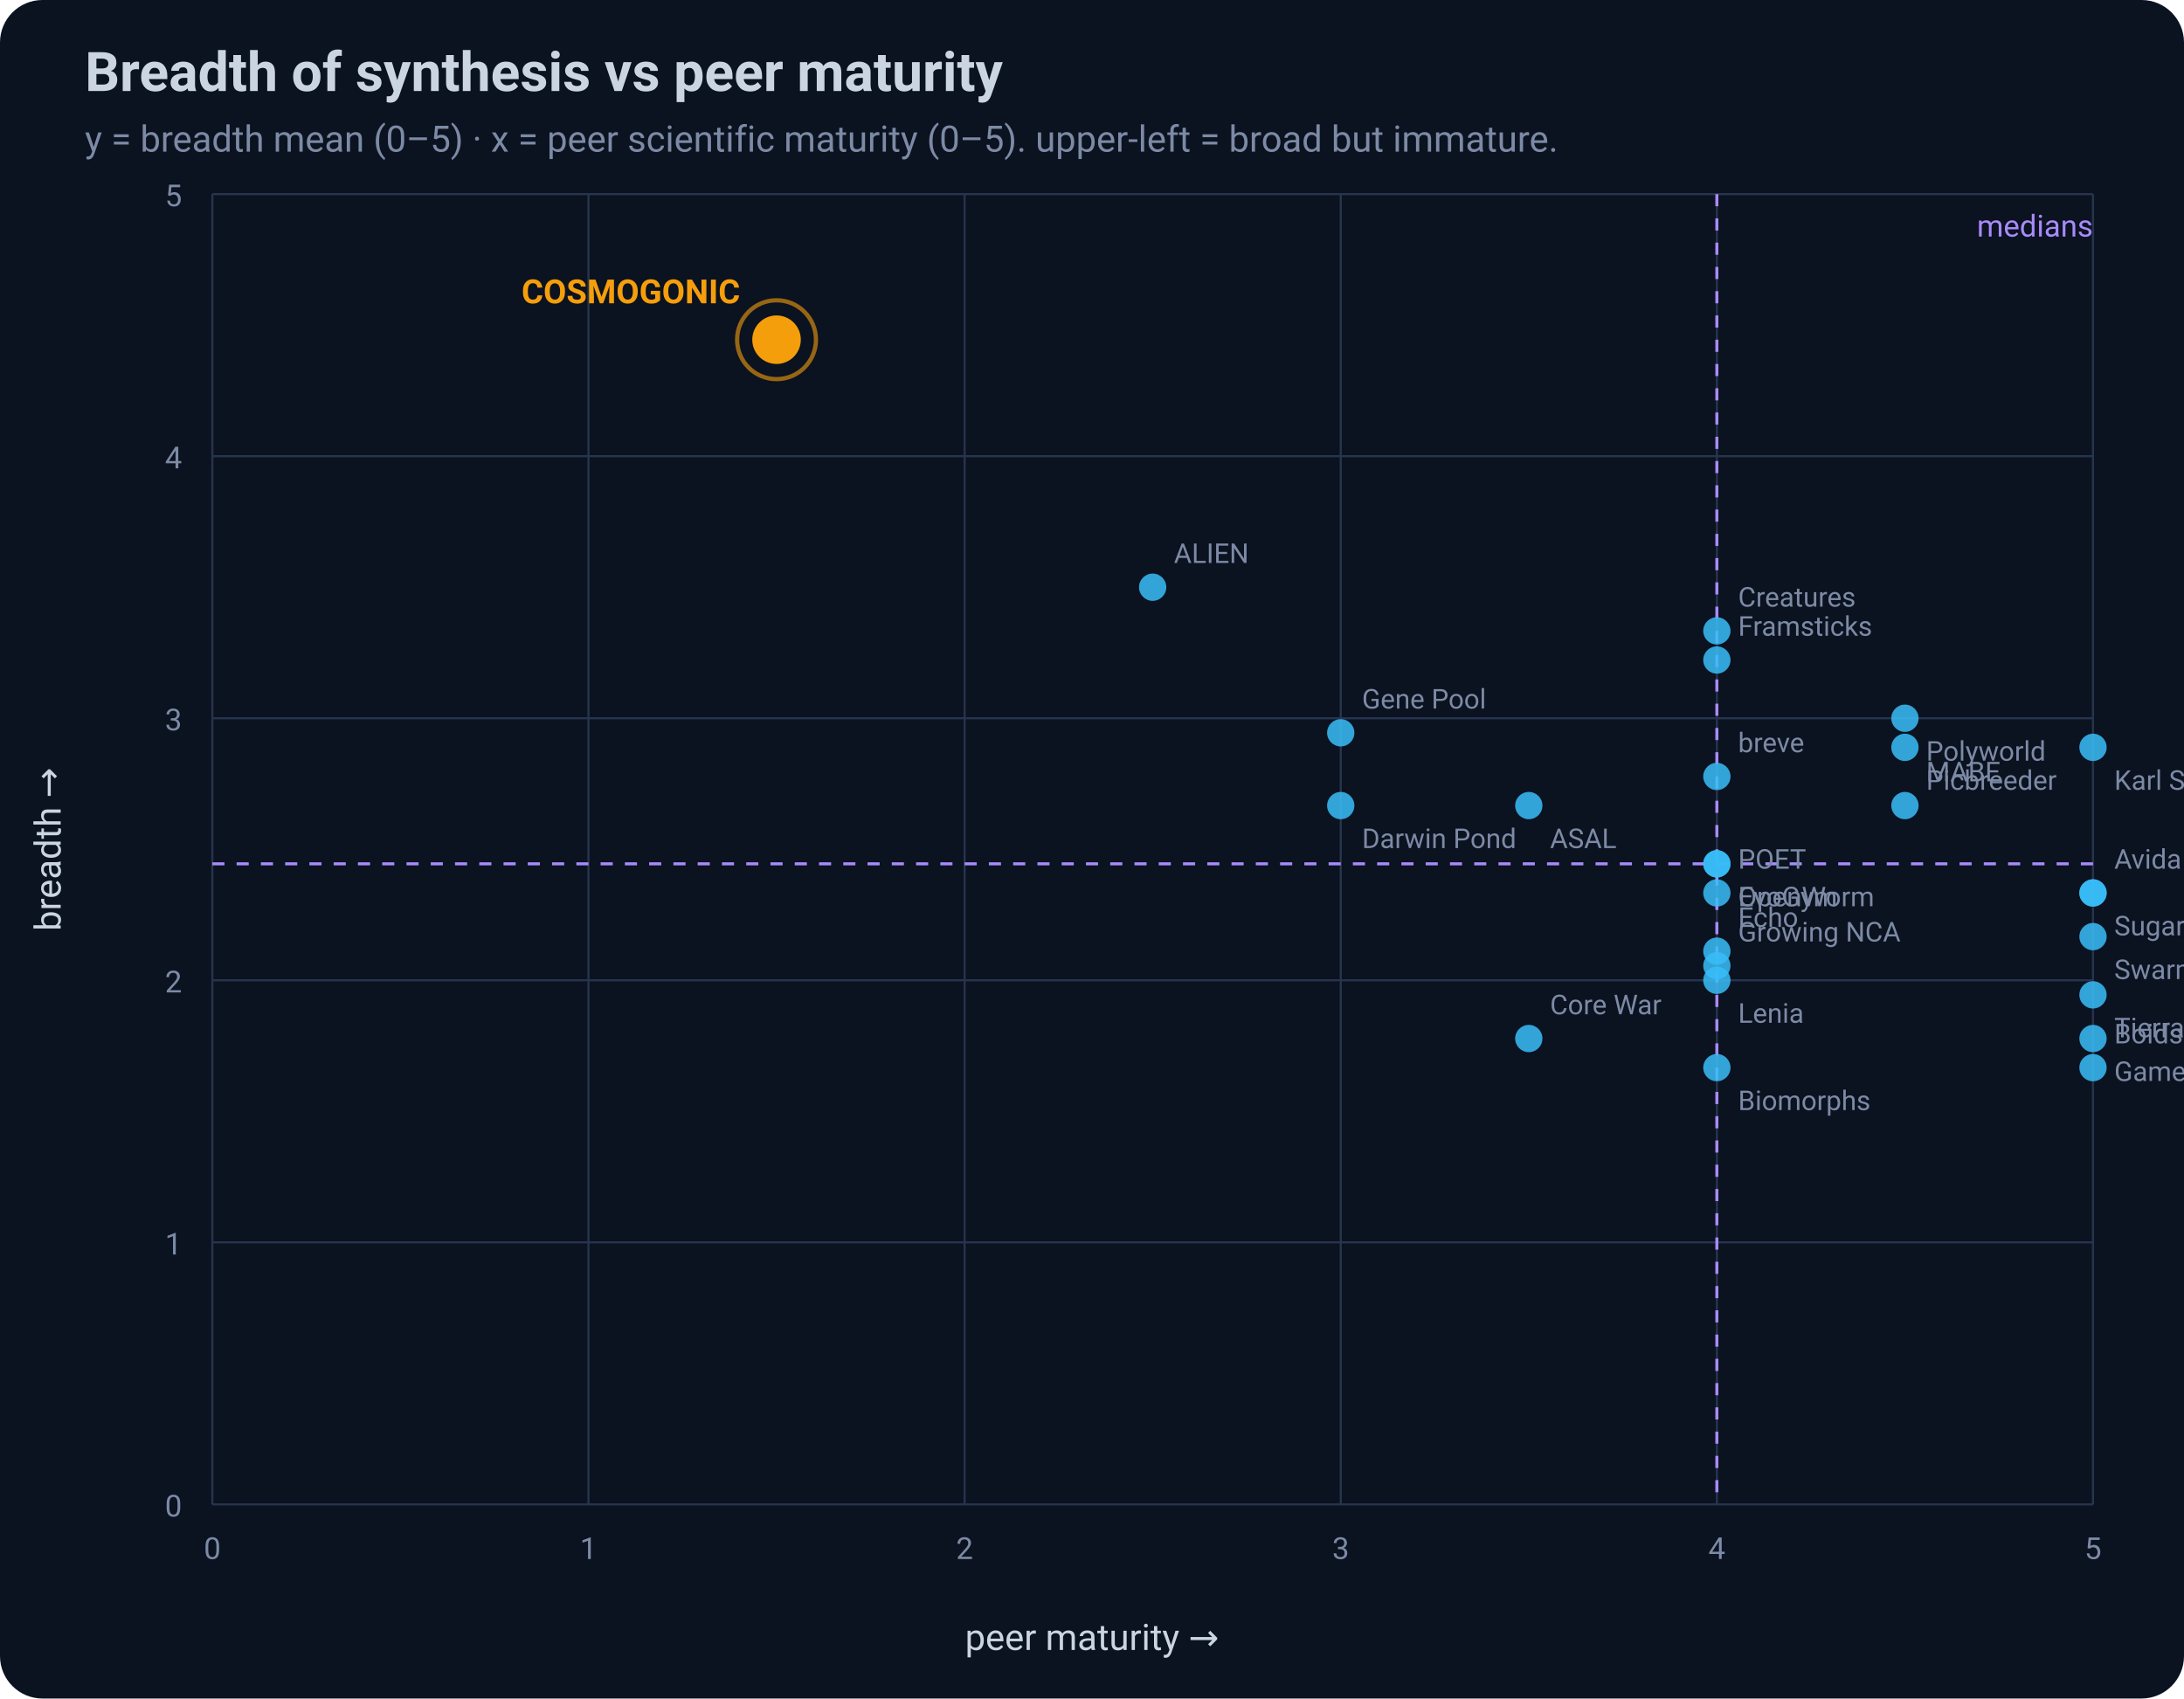
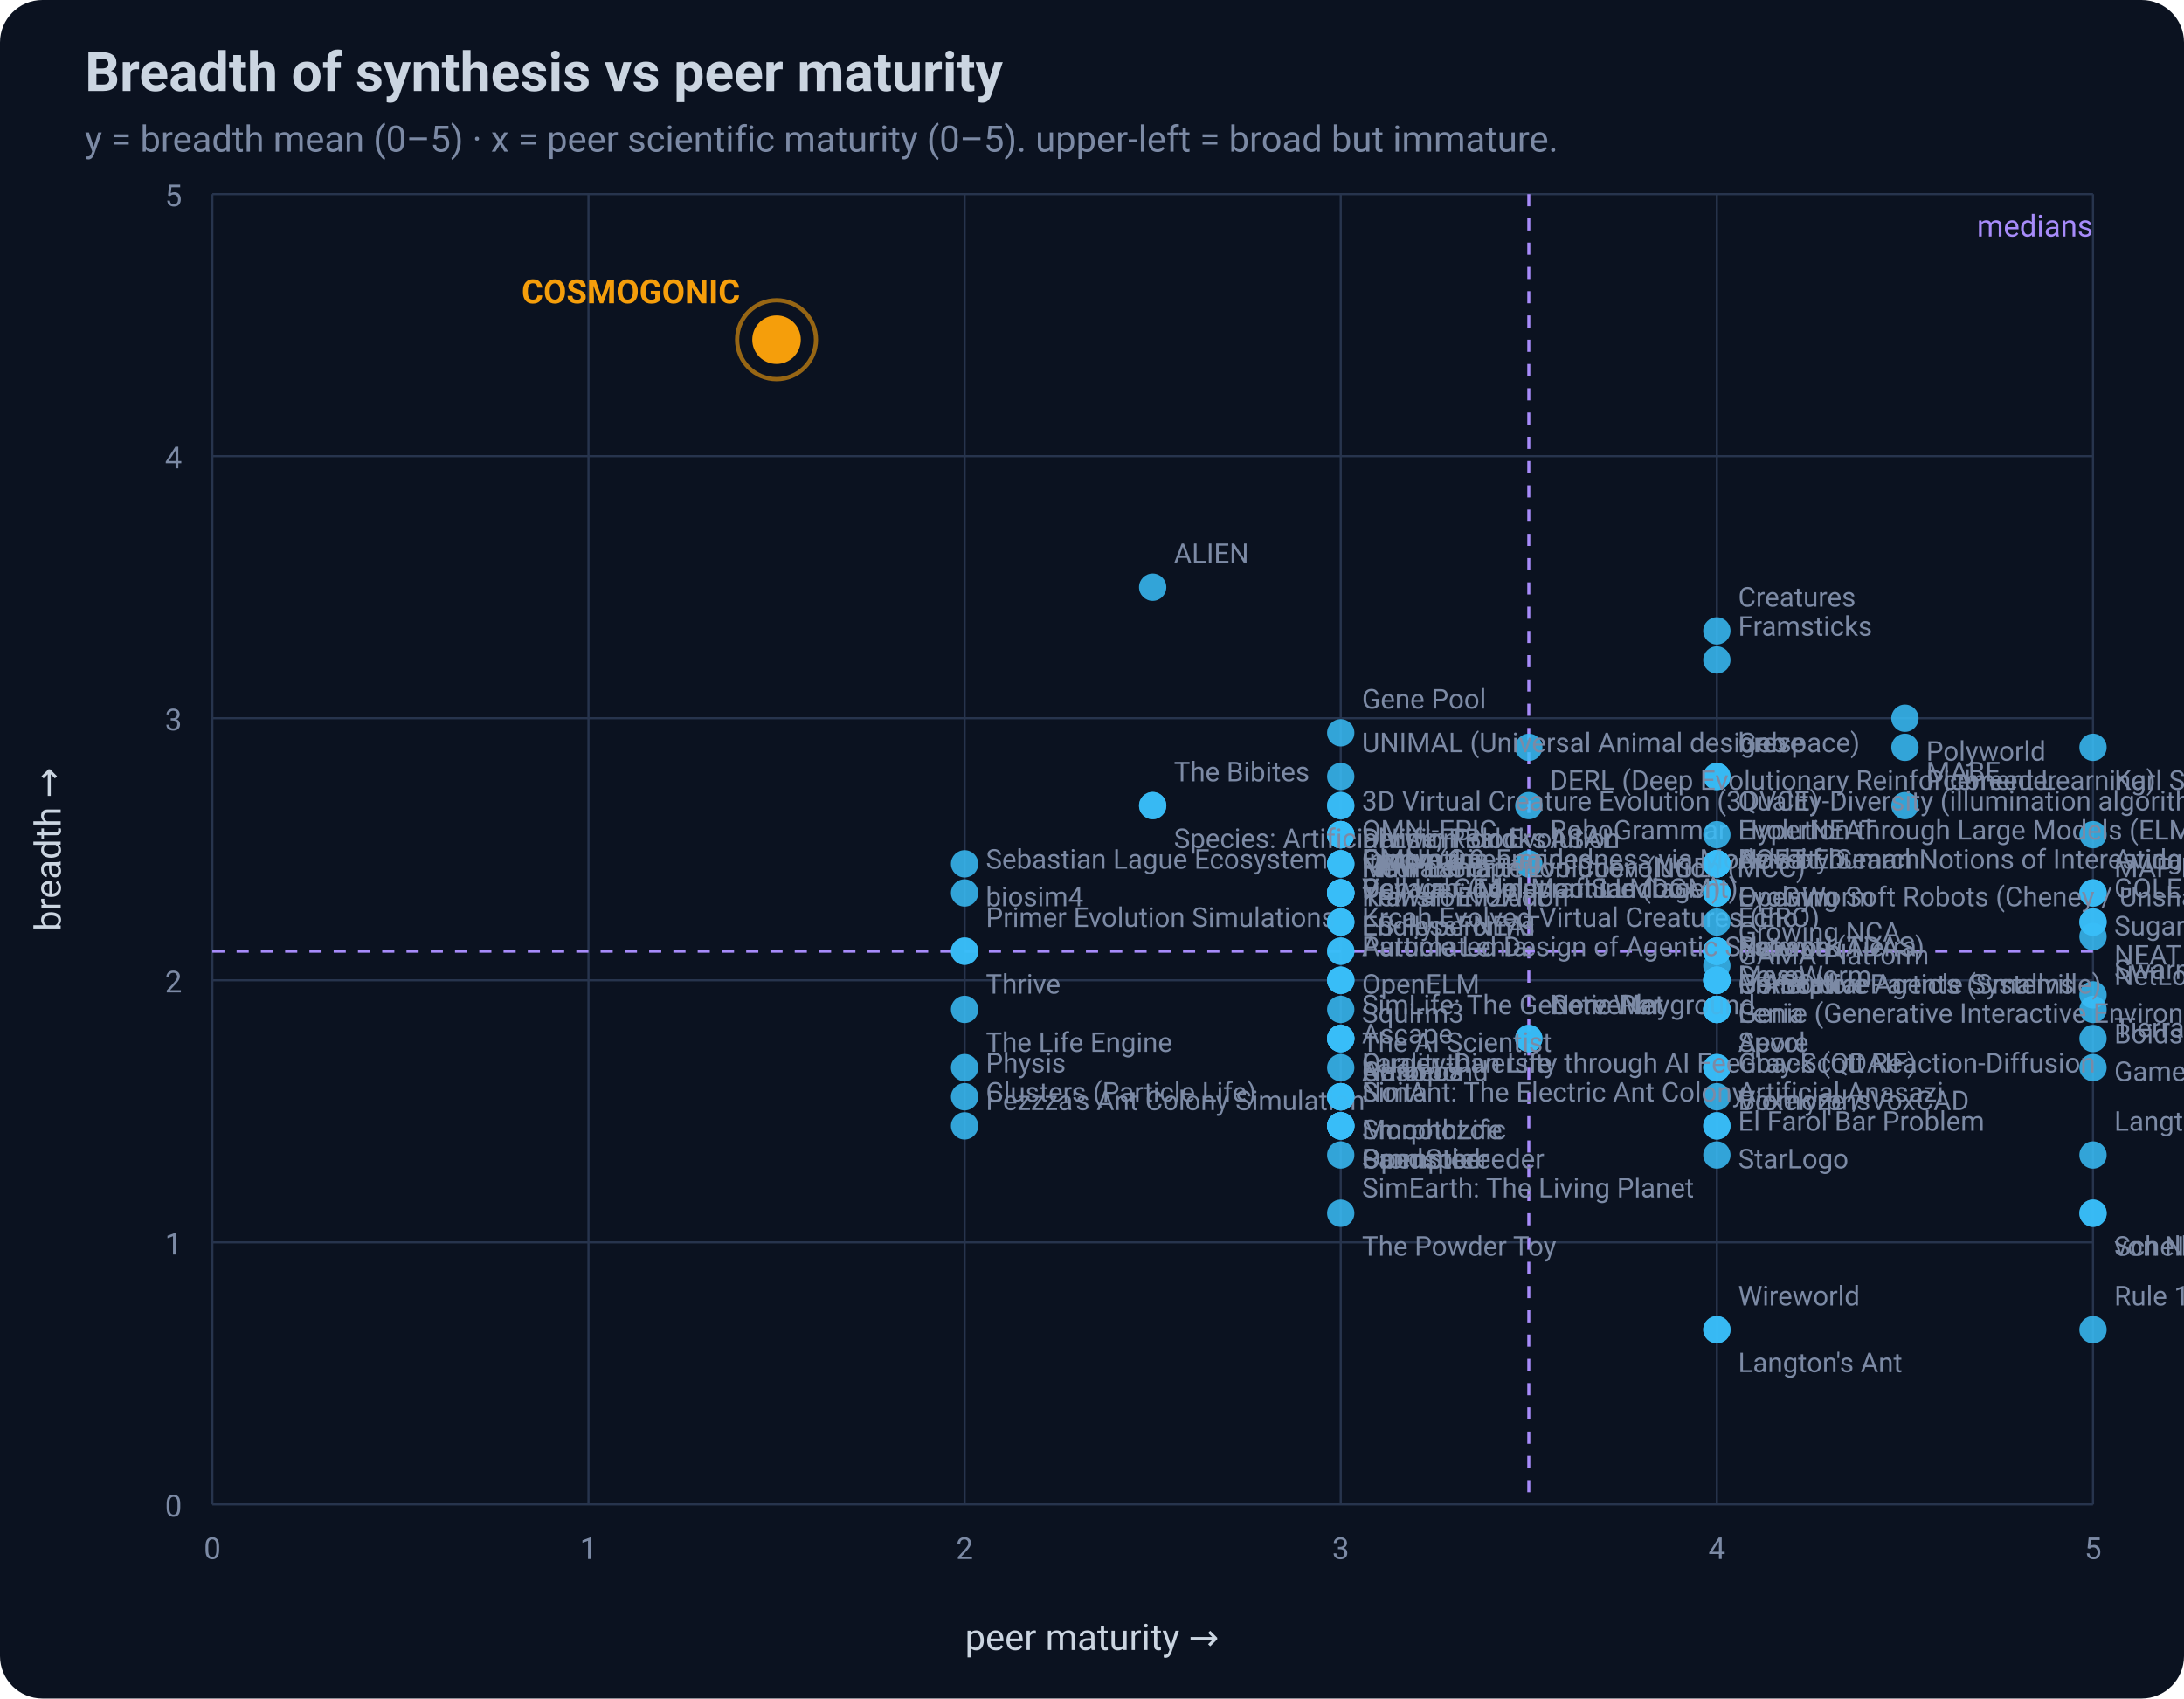
<svg xmlns="http://www.w3.org/2000/svg" viewBox="0 0 720 560" font-family="ui-sans-serif,system-ui,Segoe UI,Roboto,sans-serif" role="img" aria-label="Breadth vs peer maturity scatter">
  <rect width="720" height="560" rx="14" fill="#0b1220" />
  <text x="28" y="30" fill="#cbd5e1" font-size="18" font-weight="700">Breadth of synthesis vs peer maturity</text>
  <text x="28" y="50" fill="#7c8aa5" font-size="12">y = breadth mean (0–5) · x = peer scientific maturity (0–5). upper-left = broad but immature.</text>
  <line x1="70" y1="64" x2="70" y2="496" stroke="#27344d" stroke-width="0.7" />
  <line x1="70" y1="496" x2="690" y2="496" stroke="#27344d" stroke-width="0.7" />
  <text x="70" y="514" fill="#7c8aa5" font-size="10" text-anchor="middle">0</text>
  <text x="60" y="500" fill="#7c8aa5" font-size="10" text-anchor="end">0</text>
  <line x1="194" y1="64" x2="194" y2="496" stroke="#27344d" stroke-width="0.7" />
  <line x1="70" y1="409.6" x2="690" y2="409.6" stroke="#27344d" stroke-width="0.7" />
  <text x="194" y="514" fill="#7c8aa5" font-size="10" text-anchor="middle">1</text>
  <text x="60" y="413.6" fill="#7c8aa5" font-size="10" text-anchor="end">1</text>
  <line x1="318" y1="64" x2="318" y2="496" stroke="#27344d" stroke-width="0.7" />
  <line x1="70" y1="323.2" x2="690" y2="323.2" stroke="#27344d" stroke-width="0.7" />
  <text x="318" y="514" fill="#7c8aa5" font-size="10" text-anchor="middle">2</text>
  <text x="60" y="327.2" fill="#7c8aa5" font-size="10" text-anchor="end">2</text>
  <line x1="442" y1="64" x2="442" y2="496" stroke="#27344d" stroke-width="0.7" />
  <line x1="70" y1="236.8" x2="690" y2="236.8" stroke="#27344d" stroke-width="0.7" />
  <text x="442" y="514" fill="#7c8aa5" font-size="10" text-anchor="middle">3</text>
  <text x="60" y="240.8" fill="#7c8aa5" font-size="10" text-anchor="end">3</text>
  <line x1="566" y1="64" x2="566" y2="496" stroke="#27344d" stroke-width="0.7" />
  <line x1="70" y1="150.4" x2="690" y2="150.4" stroke="#27344d" stroke-width="0.7" />
  <text x="566" y="514" fill="#7c8aa5" font-size="10" text-anchor="middle">4</text>
  <text x="60" y="154.4" fill="#7c8aa5" font-size="10" text-anchor="end">4</text>
  <line x1="690" y1="64" x2="690" y2="496" stroke="#27344d" stroke-width="0.7" />
  <line x1="70" y1="64" x2="690" y2="64" stroke="#27344d" stroke-width="0.7" />
  <text x="690" y="514" fill="#7c8aa5" font-size="10" text-anchor="middle">5</text>
  <text x="60" y="68" fill="#7c8aa5" font-size="10" text-anchor="end">5</text>
-   <line x1="566" y1="64" x2="566" y2="496" stroke="#a78bfa" stroke-dasharray="4 4" stroke-width="1" />
-   <line x1="70" y1="284.8" x2="690" y2="284.8" stroke="#a78bfa" stroke-dasharray="4 4" stroke-width="1" />
+   <line x1="504" y1="64" x2="504" y2="496" stroke="#a78bfa" stroke-dasharray="4 4" stroke-width="1" />
+   <line x1="70" y1="313.6" x2="690" y2="313.6" stroke="#a78bfa" stroke-dasharray="4 4" stroke-width="1" />
  <text x="690" y="78" fill="#a78bfa" font-size="10" text-anchor="end">medians</text>
  <text x="360" y="544" fill="#cbd5e1" font-size="12" text-anchor="middle">peer maturity →</text>
  <text x="20" y="280" fill="#cbd5e1" font-size="12" text-anchor="middle" transform="rotate(-90 20 280)">breadth →</text>
  <circle cx="256" cy="112" r="8" fill="#f59e0b" />
  <circle cx="256" cy="112" r="13" fill="none" stroke="#f59e0b" stroke-width="1.4" opacity="0.6" />
  <text x="244" y="100" fill="#f59e0b" font-size="11" font-weight="700" text-anchor="end">COSMOGONIC</text>
  <circle cx="690" cy="342.4" r="4.5" fill="#38bdf8" opacity="0.85" />
  <text x="697" y="356.4" fill="#7c8aa5" font-size="9">Game of Life</text>
  <circle cx="690" cy="352" r="4.5" fill="#38bdf8" opacity="0.85" />
  <text x="697" y="344" fill="#7c8aa5" font-size="9">Boids</text>
  <circle cx="566" cy="352" r="4.5" fill="#38bdf8" opacity="0.85" />
  <text x="573" y="366" fill="#7c8aa5" font-size="9">Biomorphs</text>
  <circle cx="504" cy="342.4" r="4.5" fill="#38bdf8" opacity="0.85" />
  <text x="511" y="334.4" fill="#7c8aa5" font-size="9">Core War</text>
  <circle cx="690" cy="328" r="4.5" fill="#38bdf8" opacity="0.85" />
  <text x="697" y="342" fill="#7c8aa5" font-size="9">Tierra</text>
  <circle cx="690" cy="294.4" r="4.5" fill="#38bdf8" opacity="0.85" />
  <text x="697" y="286.4" fill="#7c8aa5" font-size="9">Avida</text>
  <circle cx="628" cy="236.8" r="4.5" fill="#38bdf8" opacity="0.85" />
  <text x="635" y="250.8" fill="#7c8aa5" font-size="9">Polyworld</text>
  <circle cx="566" cy="217.6" r="4.5" fill="#38bdf8" opacity="0.85" />
  <text x="573" y="209.6" fill="#7c8aa5" font-size="9">Framsticks</text>
  <circle cx="690" cy="246.4" r="4.5" fill="#38bdf8" opacity="0.85" />
  <text x="697" y="260.4" fill="#7c8aa5" font-size="9">Karl Sims VC</text>
  <circle cx="566" cy="208" r="4.5" fill="#38bdf8" opacity="0.85" />
  <text x="573" y="200" fill="#7c8aa5" font-size="9">Creatures</text>
  <circle cx="442" cy="265.6" r="4.5" fill="#38bdf8" opacity="0.85" />
  <text x="449" y="279.6" fill="#7c8aa5" font-size="9">Darwin Pond</text>
  <circle cx="442" cy="241.6" r="4.5" fill="#38bdf8" opacity="0.85" />
  <text x="449" y="233.6" fill="#7c8aa5" font-size="9">Gene Pool</text>
  <circle cx="690" cy="294.4" r="4.5" fill="#38bdf8" opacity="0.85" />
  <text x="697" y="308.4" fill="#7c8aa5" font-size="9">Sugarscape</text>
  <circle cx="566" cy="313.6" r="4.5" fill="#38bdf8" opacity="0.85" />
  <text x="573" y="305.6" fill="#7c8aa5" font-size="9">Echo</text>
  <circle cx="690" cy="308.8" r="4.5" fill="#38bdf8" opacity="0.85" />
  <text x="697" y="322.8" fill="#7c8aa5" font-size="9">Swarm</text>
  <circle cx="566" cy="256" r="4.5" fill="#38bdf8" opacity="0.85" />
  <text x="573" y="248" fill="#7c8aa5" font-size="9">breve</text>
  <circle cx="628" cy="246.4" r="4.5" fill="#38bdf8" opacity="0.85" />
  <text x="635" y="260.4" fill="#7c8aa5" font-size="9">Picbreeder</text>
  <circle cx="628" cy="265.6" r="4.5" fill="#38bdf8" opacity="0.85" />
  <text x="635" y="257.6" fill="#7c8aa5" font-size="9">MABE</text>
  <circle cx="566" cy="323.2" r="4.5" fill="#38bdf8" opacity="0.85" />
  <text x="573" y="337.2" fill="#7c8aa5" font-size="9">Lenia</text>
  <circle cx="566" cy="318.4" r="4.5" fill="#38bdf8" opacity="0.85" />
  <text x="573" y="310.4" fill="#7c8aa5" font-size="9">Growing NCA</text>
  <circle cx="566" cy="284.8" r="4.5" fill="#38bdf8" opacity="0.85" />
  <text x="573" y="298.8" fill="#7c8aa5" font-size="9">OpenWorm</text>
  <circle cx="566" cy="294.4" r="4.5" fill="#38bdf8" opacity="0.85" />
  <text x="573" y="286.4" fill="#7c8aa5" font-size="9">POET</text>
  <circle cx="566" cy="284.8" r="4.5" fill="#38bdf8" opacity="0.85" />
  <text x="573" y="298.8" fill="#7c8aa5" font-size="9">EvoGym</text>
  <circle cx="380" cy="193.6" r="4.5" fill="#38bdf8" opacity="0.85" />
  <text x="387" y="185.6" fill="#7c8aa5" font-size="9">ALIEN</text>
  <circle cx="504" cy="265.6" r="4.5" fill="#38bdf8" opacity="0.85" />
  <text x="511" y="279.6" fill="#7c8aa5" font-size="9">ASAL</text>
+   <circle cx="566" cy="438.4" r="4.5" fill="#38bdf8" opacity="0.85" />
+   <text x="573" y="430.4" fill="#7c8aa5" font-size="9">Wireworld</text>
+   <circle cx="566" cy="438.4" r="4.5" fill="#38bdf8" opacity="0.85" />
+   <text x="573" y="452.4" fill="#7c8aa5" font-size="9">Langton's Ant</text>
+   <circle cx="690" cy="380.8" r="4.5" fill="#38bdf8" opacity="0.85" />
+   <text x="697" y="372.8" fill="#7c8aa5" font-size="9">Langton's Loops</text>
+   <circle cx="690" cy="400" r="4.5" fill="#38bdf8" opacity="0.85" />
+   <text x="697" y="414" fill="#7c8aa5" font-size="9">von Neumann Universal Constructor</text>
+   <circle cx="690" cy="438.4" r="4.5" fill="#38bdf8" opacity="0.85" />
+   <text x="697" y="430.4" fill="#7c8aa5" font-size="9">Rule 110</text>
+   <circle cx="442" cy="361.6" r="4.5" fill="#38bdf8" opacity="0.85" />
+   <text x="449" y="375.6" fill="#7c8aa5" font-size="9">SmoothLife</text>
+   <circle cx="442" cy="361.6" r="4.5" fill="#38bdf8" opacity="0.85" />
+   <text x="449" y="353.6" fill="#7c8aa5" font-size="9">Larger than Life</text>
+   <circle cx="442" cy="275.2" r="4.5" fill="#38bdf8" opacity="0.85" />
+   <text x="449" y="289.2" fill="#7c8aa5" font-size="9">Flow Lenia</text>
+   <circle cx="442" cy="323.2" r="4.5" fill="#38bdf8" opacity="0.85" />
+   <text x="449" y="315.2" fill="#7c8aa5" font-size="9">Particle Lenia</text>
+   <circle cx="566" cy="313.6" r="4.5" fill="#38bdf8" opacity="0.85" />
+   <text x="573" y="327.6" fill="#7c8aa5" font-size="9">Primordial Particle Systems</text>
+   <circle cx="566" cy="361.6" r="4.5" fill="#38bdf8" opacity="0.85" />
+   <text x="573" y="353.6" fill="#7c8aa5" font-size="9">Gray-Scott Reaction-Diffusion</text>
+   <circle cx="566" cy="332.8" r="4.5" fill="#38bdf8" opacity="0.85" />
+   <text x="573" y="346.8" fill="#7c8aa5" font-size="9">Aevol</text>
+   <circle cx="566" cy="294.4" r="4.5" fill="#38bdf8" opacity="0.85" />
+   <text x="573" y="286.4" fill="#7c8aa5" font-size="9">Avida-ED</text>
+   <circle cx="442" cy="342.4" r="4.5" fill="#38bdf8" opacity="0.85" />
+   <text x="449" y="356.4" fill="#7c8aa5" font-size="9">Nanopond</text>
+   <circle cx="318" cy="361.6" r="4.5" fill="#38bdf8" opacity="0.85" />
+   <text x="325" y="353.6" fill="#7c8aa5" font-size="9">Physis</text>
+   <circle cx="442" cy="342.4" r="4.5" fill="#38bdf8" opacity="0.85" />
+   <text x="449" y="356.4" fill="#7c8aa5" font-size="9">Cosmos</text>
+   <circle cx="566" cy="256" r="4.5" fill="#38bdf8" opacity="0.85" />
+   <text x="573" y="248" fill="#7c8aa5" font-size="9">Geb</text>
+   <circle cx="442" cy="342.4" r="4.5" fill="#38bdf8" opacity="0.85" />
+   <text x="449" y="356.4" fill="#7c8aa5" font-size="9">Amoeba</text>
+   <circle cx="442" cy="294.4" r="4.5" fill="#38bdf8" opacity="0.85" />
+   <text x="449" y="286.4" fill="#7c8aa5" font-size="9">Evolve 4.0</text>
+   <circle cx="442" cy="323.2" r="4.5" fill="#38bdf8" opacity="0.85" />
+   <text x="449" y="337.2" fill="#7c8aa5" font-size="9">Squirm3</text>
+   <circle cx="566" cy="323.2" r="4.5" fill="#38bdf8" opacity="0.85" />
+   <text x="573" y="315.2" fill="#7c8aa5" font-size="9">Network Tierra</text>
+   <circle cx="318" cy="284.8" r="4.5" fill="#38bdf8" opacity="0.85" />
+   <text x="325" y="298.8" fill="#7c8aa5" font-size="9">biosim4</text>
+   <circle cx="690" cy="304" r="4.5" fill="#38bdf8" opacity="0.85" />
+   <text x="697" y="296" fill="#7c8aa5" font-size="9">GOLEM (Genetically Organized Lifelike Electro Mechanics)</text>
+   <circle cx="566" cy="352" r="4.5" fill="#38bdf8" opacity="0.85" />
+   <text x="573" y="366" fill="#7c8aa5" font-size="9">Voxelyze / VoxCAD</text>
+   <circle cx="442" cy="275.2" r="4.5" fill="#38bdf8" opacity="0.85" />
+   <text x="449" y="267.2" fill="#7c8aa5" font-size="9">3D Virtual Creature Evolution (3DVCE)</text>
+   <circle cx="504" cy="246.4" r="4.5" fill="#38bdf8" opacity="0.85" />
+   <text x="511" y="260.4" fill="#7c8aa5" font-size="9">DERL (Deep Evolutionary Reinforcement Learning)</text>
+   <circle cx="442" cy="256" r="4.5" fill="#38bdf8" opacity="0.85" />
+   <text x="449" y="248" fill="#7c8aa5" font-size="9">UNIMAL (Universal Animal design space)</text>
+   <circle cx="566" cy="284.8" r="4.5" fill="#38bdf8" opacity="0.85" />
+   <text x="573" y="298.8" fill="#7c8aa5" font-size="9">Evolving Soft Robots (Cheney / Unshackling Evolution)</text>
+   <circle cx="504" cy="284.8" r="4.5" fill="#38bdf8" opacity="0.85" />
+   <text x="511" y="276.8" fill="#7c8aa5" font-size="9">RoboGrammar</text>
+   <circle cx="442" cy="284.8" r="4.5" fill="#38bdf8" opacity="0.85" />
+   <text x="449" y="298.8" fill="#7c8aa5" font-size="9">Transform2Act</text>
+   <circle cx="504" cy="342.4" r="4.5" fill="#38bdf8" opacity="0.85" />
+   <text x="511" y="334.4" fill="#7c8aa5" font-size="9">NerveNet</text>
+   <circle cx="442" cy="275.2" r="4.5" fill="#38bdf8" opacity="0.85" />
+   <text x="449" y="289.2" fill="#7c8aa5" font-size="9">Neural Graph Evolution (NGE)</text>
+   <circle cx="442" cy="313.6" r="4.5" fill="#38bdf8" opacity="0.85" />
+   <text x="449" y="305.6" fill="#7c8aa5" font-size="9">Krcah Evolved Virtual Creatures (ERO)</text>
+   <circle cx="690" cy="304" r="4.5" fill="#38bdf8" opacity="0.85" />
+   <text x="697" y="318" fill="#7c8aa5" font-size="9">NEAT (NeuroEvolution of Augmenting Topologies)</text>
+   <circle cx="566" cy="284.8" r="4.5" fill="#38bdf8" opacity="0.85" />
+   <text x="573" y="276.8" fill="#7c8aa5" font-size="9">HyperNEAT</text>
+   <circle cx="442" cy="294.4" r="4.5" fill="#38bdf8" opacity="0.85" />
+   <text x="449" y="308.4" fill="#7c8aa5" font-size="9">ES-HyperNEAT</text>
+   <circle cx="566" cy="294.4" r="4.5" fill="#38bdf8" opacity="0.85" />
+   <text x="573" y="286.4" fill="#7c8aa5" font-size="9">Novelty Search</text>
+   <circle cx="690" cy="275.2" r="4.5" fill="#38bdf8" opacity="0.85" />
+   <text x="697" y="289.2" fill="#7c8aa5" font-size="9">MAP-Elites</text>
+   <circle cx="566" cy="275.2" r="4.5" fill="#38bdf8" opacity="0.85" />
+   <text x="573" y="267.2" fill="#7c8aa5" font-size="9">Quality-Diversity (illumination algorithms)</text>
+   <circle cx="566" cy="313.6" r="4.5" fill="#38bdf8" opacity="0.85" />
+   <text x="573" y="327.6" fill="#7c8aa5" font-size="9">Go-Explore</text>
+   <circle cx="442" cy="294.4" r="4.5" fill="#38bdf8" opacity="0.85" />
+   <text x="449" y="286.4" fill="#7c8aa5" font-size="9">OMNI (Open-endedness via Models of human Notions of Interestingness)</text>
+   <circle cx="442" cy="275.2" r="4.5" fill="#38bdf8" opacity="0.85" />
+   <text x="449" y="289.2" fill="#7c8aa5" font-size="9">Minimal Criterion Coevolution (MCC)</text>
+   <circle cx="442" cy="294.4" r="4.5" fill="#38bdf8" opacity="0.85" />
+   <text x="449" y="286.4" fill="#7c8aa5" font-size="9">Innovation Engines</text>
+   <circle cx="442" cy="294.4" r="4.5" fill="#38bdf8" opacity="0.85" />
+   <text x="449" y="308.4" fill="#7c8aa5" font-size="9">EndlessForms</text>
+   <circle cx="690" cy="332.8" r="4.5" fill="#38bdf8" opacity="0.85" />
+   <text x="697" y="324.8" fill="#7c8aa5" font-size="9">NetLogo</text>
+   <circle cx="566" cy="313.6" r="4.5" fill="#38bdf8" opacity="0.85" />
+   <text x="573" y="327.6" fill="#7c8aa5" font-size="9">MASON</text>
+   <circle cx="566" cy="323.2" r="4.5" fill="#38bdf8" opacity="0.85" />
+   <text x="573" y="315.2" fill="#7c8aa5" font-size="9">Repast</text>
+   <circle cx="566" cy="371.2" r="4.5" fill="#38bdf8" opacity="0.85" />
+   <text x="573" y="385.2" fill="#7c8aa5" font-size="9">StarLogo</text>
+   <circle cx="442" cy="352" r="4.5" fill="#38bdf8" opacity="0.85" />
+   <text x="449" y="344" fill="#7c8aa5" font-size="9">Ascape</text>
+   <circle cx="566" cy="304" r="4.5" fill="#38bdf8" opacity="0.85" />
+   <text x="573" y="318" fill="#7c8aa5" font-size="9">GAMA Platform</text>
+   <circle cx="566" cy="332.8" r="4.5" fill="#38bdf8" opacity="0.85" />
+   <text x="573" y="324.8" fill="#7c8aa5" font-size="9">Mesa</text>
+   <circle cx="442" cy="371.2" r="4.5" fill="#38bdf8" opacity="0.85" />
+   <text x="449" y="385.2" fill="#7c8aa5" font-size="9">OpenSteer</text>
+   <circle cx="566" cy="371.2" r="4.5" fill="#38bdf8" opacity="0.85" />
+   <text x="573" y="363.2" fill="#7c8aa5" font-size="9">Artificial Anasazi</text>
+   <circle cx="690" cy="400" r="4.5" fill="#38bdf8" opacity="0.85" />
+   <text x="697" y="414" fill="#7c8aa5" font-size="9">Schelling Segregation Model</text>
+   <circle cx="566" cy="380.8" r="4.5" fill="#38bdf8" opacity="0.85" />
+   <text x="573" y="372.8" fill="#7c8aa5" font-size="9">El Farol Bar Problem</text>
+   <circle cx="566" cy="332.8" r="4.5" fill="#38bdf8" opacity="0.85" />
+   <text x="573" y="346.8" fill="#7c8aa5" font-size="9">Spore</text>
+   <circle cx="442" cy="342.4" r="4.5" fill="#38bdf8" opacity="0.85" />
+   <text x="449" y="334.4" fill="#7c8aa5" font-size="9">SimLife: The Genetic Playground</text>
+   <circle cx="442" cy="380.8" r="4.5" fill="#38bdf8" opacity="0.85" />
+   <text x="449" y="394.8" fill="#7c8aa5" font-size="9">SimEarth: The Living Planet</text>
+   <circle cx="442" cy="371.2" r="4.5" fill="#38bdf8" opacity="0.85" />
+   <text x="449" y="363.2" fill="#7c8aa5" font-size="9">SimAnt: The Electric Ant Colony</text>
+   <circle cx="318" cy="313.6" r="4.5" fill="#38bdf8" opacity="0.85" />
+   <text x="325" y="327.6" fill="#7c8aa5" font-size="9">Thrive</text>
+   <circle cx="442" cy="304" r="4.5" fill="#38bdf8" opacity="0.85" />
+   <text x="449" y="296" fill="#7c8aa5" font-size="9">Cell Lab: Evolution Sandbox</text>
+   <circle cx="380" cy="265.6" r="4.5" fill="#38bdf8" opacity="0.85" />
+   <text x="387" y="279.6" fill="#7c8aa5" font-size="9">Species: Artificial Life, Real Evolution</text>
+   <circle cx="380" cy="265.6" r="4.5" fill="#38bdf8" opacity="0.85" />
+   <text x="387" y="257.6" fill="#7c8aa5" font-size="9">The Bibites</text>
+   <circle cx="442" cy="400" r="4.5" fill="#38bdf8" opacity="0.85" />
+   <text x="449" y="414" fill="#7c8aa5" font-size="9">The Powder Toy</text>
+   <circle cx="442" cy="371.2" r="4.5" fill="#38bdf8" opacity="0.85" />
+   <text x="449" y="363.2" fill="#7c8aa5" font-size="9">Noita</text>
+   <circle cx="318" cy="332.8" r="4.5" fill="#38bdf8" opacity="0.85" />
+   <text x="325" y="346.8" fill="#7c8aa5" font-size="9">The Life Engine</text>
+   <circle cx="318" cy="371.2" r="4.5" fill="#38bdf8" opacity="0.85" />
+   <text x="325" y="363.2" fill="#7c8aa5" font-size="9">Clusters (Particle Life)</text>
+   <circle cx="442" cy="371.2" r="4.5" fill="#38bdf8" opacity="0.85" />
+   <text x="449" y="385.2" fill="#7c8aa5" font-size="9">Sandspiel</text>
+   <circle cx="318" cy="294.4" r="4.5" fill="#38bdf8" opacity="0.85" />
+   <text x="325" y="286.4" fill="#7c8aa5" font-size="9">Sebastian Lague Ecosystem</text>
+   <circle cx="318" cy="352" r="4.5" fill="#38bdf8" opacity="0.85" />
+   <text x="325" y="366" fill="#7c8aa5" font-size="9">Pezzza's Ant Colony Simulation</text>
+   <circle cx="318" cy="313.6" r="4.5" fill="#38bdf8" opacity="0.85" />
+   <text x="325" y="305.6" fill="#7c8aa5" font-size="9">Primer Evolution Simulations</text>
+   <circle cx="442" cy="284.8" r="4.5" fill="#38bdf8" opacity="0.85" />
+   <text x="449" y="298.8" fill="#7c8aa5" font-size="9">Keiwan Evolution</text>
+   <circle cx="566" cy="332.8" r="4.5" fill="#38bdf8" opacity="0.85" />
+   <text x="573" y="324.8" fill="#7c8aa5" font-size="9">DevoWorm</text>
+   <circle cx="442" cy="361.6" r="4.5" fill="#38bdf8" opacity="0.85" />
+   <text x="449" y="375.6" fill="#7c8aa5" font-size="9">Morphozoic</text>
+   <circle cx="442" cy="294.4" r="4.5" fill="#38bdf8" opacity="0.85" />
+   <text x="449" y="286.4" fill="#7c8aa5" font-size="9">Chromaria</text>
+   <circle cx="442" cy="265.6" r="4.5" fill="#38bdf8" opacity="0.85" />
+   <text x="449" y="279.6" fill="#7c8aa5" font-size="9">Division Blocks</text>
+   <circle cx="442" cy="304" r="4.5" fill="#38bdf8" opacity="0.85" />
+   <text x="449" y="296" fill="#7c8aa5" font-size="9">Voyager (Minecraft LLM agent)</text>
+   <circle cx="566" cy="313.6" r="4.5" fill="#38bdf8" opacity="0.85" />
+   <text x="573" y="327.6" fill="#7c8aa5" font-size="9">Generative Agents (Smallville)</text>
+   <circle cx="442" cy="284.8" r="4.5" fill="#38bdf8" opacity="0.85" />
+   <text x="449" y="276.8" fill="#7c8aa5" font-size="9">OMNI-EPIC</text>
+   <circle cx="566" cy="323.2" r="4.5" fill="#38bdf8" opacity="0.85" />
+   <text x="573" y="337.2" fill="#7c8aa5" font-size="9">Genie (Generative Interactive Environments)</text>
+   <circle cx="566" cy="284.8" r="4.5" fill="#38bdf8" opacity="0.85" />
+   <text x="573" y="276.8" fill="#7c8aa5" font-size="9">Evolution through Large Models (ELM)</text>
+   <circle cx="442" cy="313.6" r="4.5" fill="#38bdf8" opacity="0.85" />
+   <text x="449" y="327.6" fill="#7c8aa5" font-size="9">OpenELM</text>
+   <circle cx="442" cy="323.2" r="4.5" fill="#38bdf8" opacity="0.85" />
+   <text x="449" y="315.2" fill="#7c8aa5" font-size="9">Automated Design of Agentic Systems (ADAS)</text>
+   <circle cx="442" cy="332.8" r="4.5" fill="#38bdf8" opacity="0.85" />
+   <text x="449" y="346.8" fill="#7c8aa5" font-size="9">The AI Scientist</text>
+   <circle cx="442" cy="304" r="4.5" fill="#38bdf8" opacity="0.85" />
+   <text x="449" y="296" fill="#7c8aa5" font-size="9">Darwin Godel Machine (DGM)</text>
+   <circle cx="442" cy="371.2" r="4.5" fill="#38bdf8" opacity="0.85" />
+   <text x="449" y="385.2" fill="#7c8aa5" font-size="9">Promptbreeder</text>
+   <circle cx="442" cy="361.6" r="4.5" fill="#38bdf8" opacity="0.85" />
+   <text x="449" y="353.6" fill="#7c8aa5" font-size="9">Quality-Diversity through AI Feedback (QDAIF)</text>
</svg>
